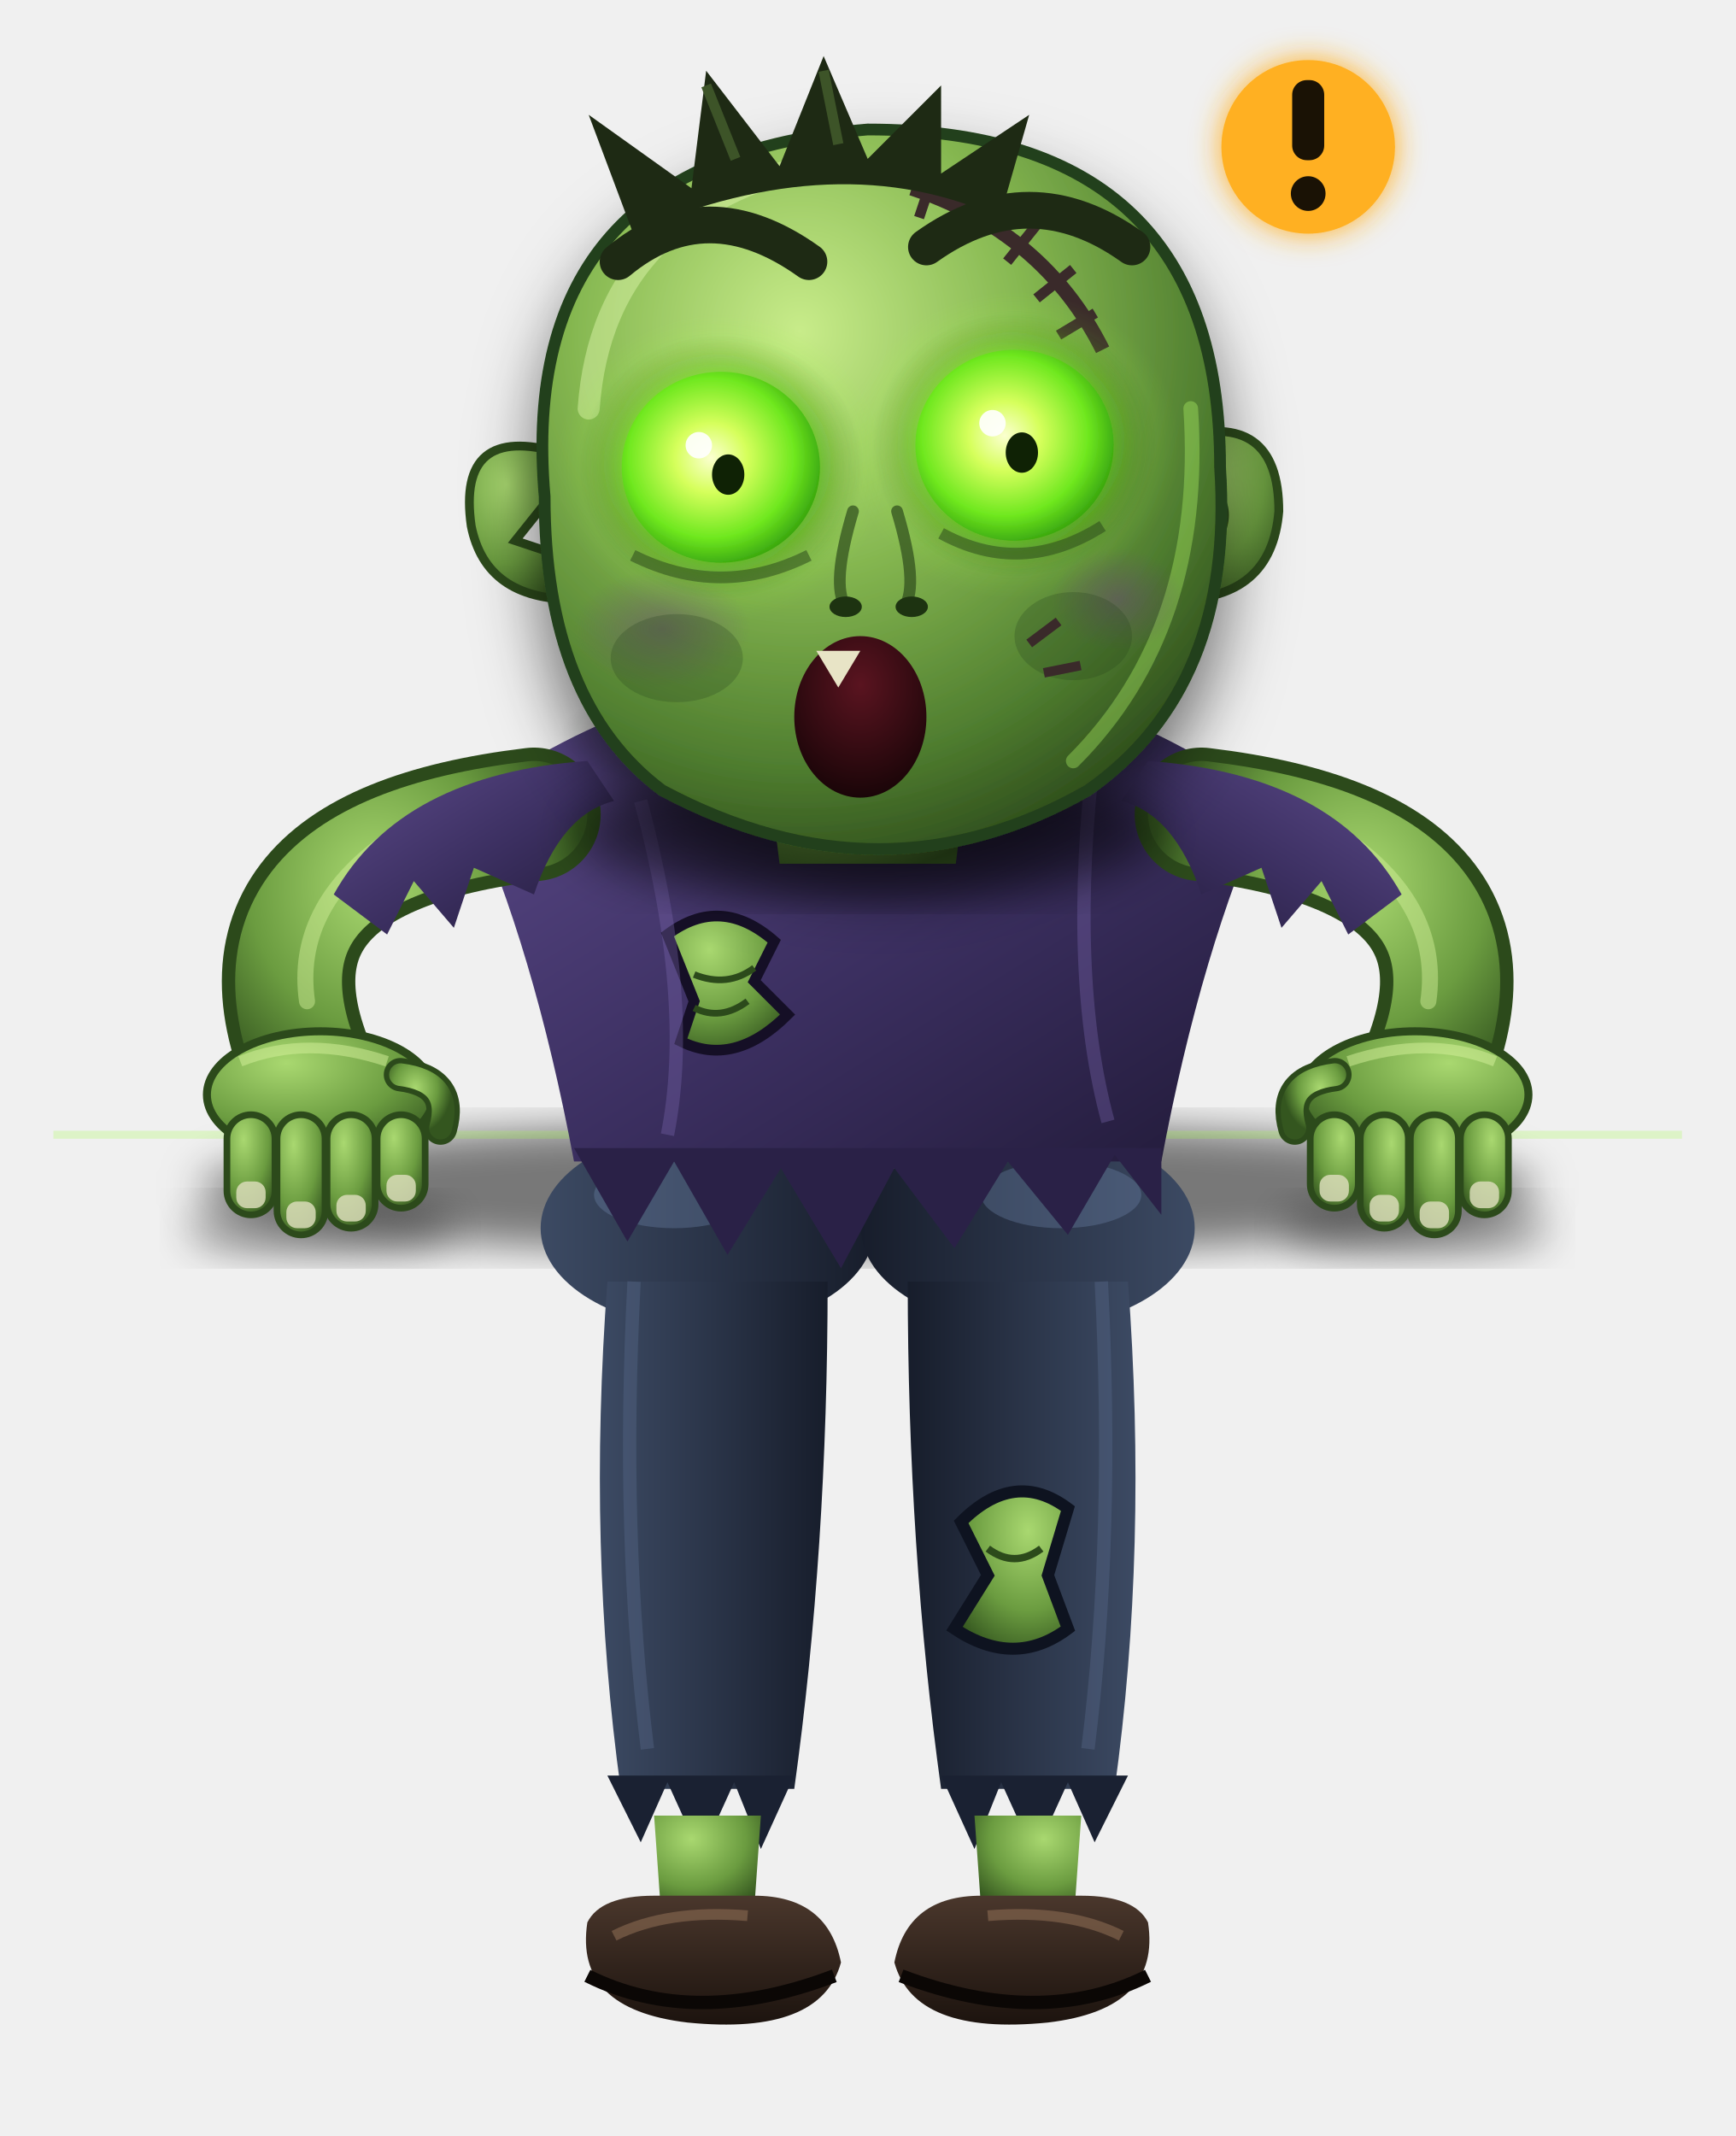
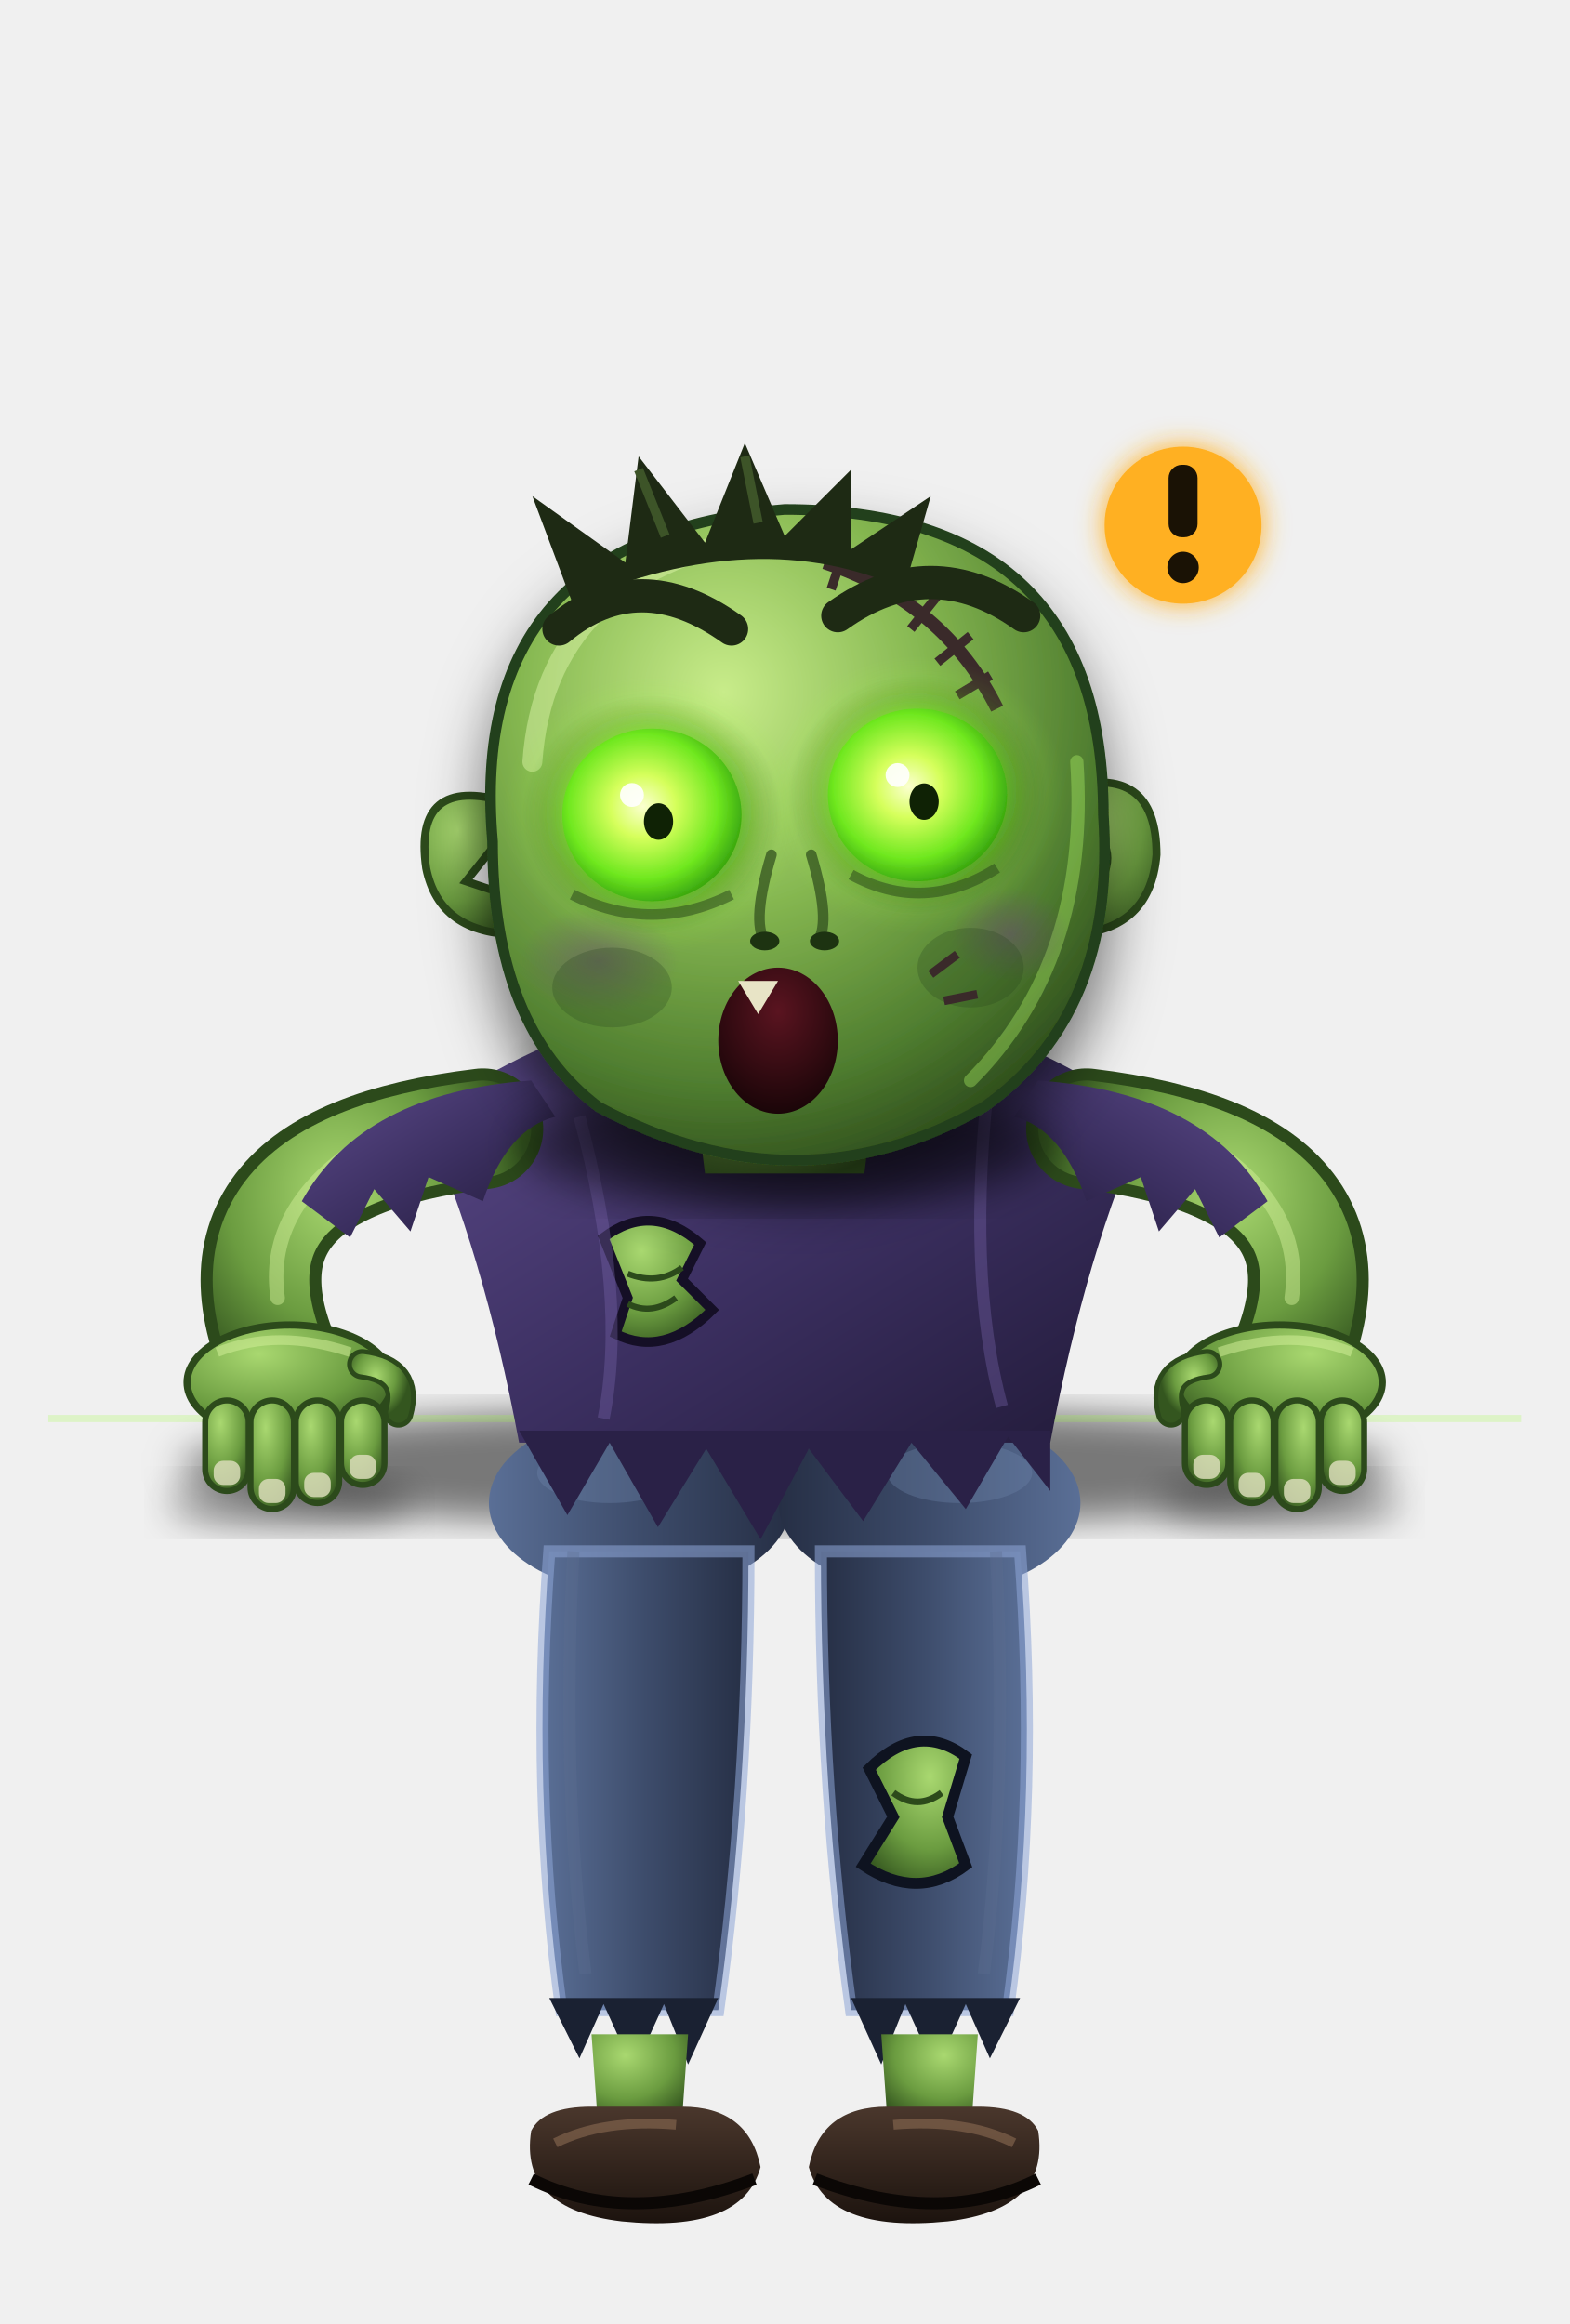
- <svg xmlns="http://www.w3.org/2000/svg" class="tz-zombie tz-alert" viewBox="0 0 260 320" role="img" aria-label="TOKEN ZOMBIE mascot: alert">
+ <svg xmlns="http://www.w3.org/2000/svg" class="tz-zombie tz-alert" viewBox="0 0 260 385" width="42" height="62" role="img" aria-label="TOKEN ZOMBIE mascot: alert">
  <defs>
    <radialGradient id="tzSkin" cx="38%" cy="28%" r="78%">
      <stop offset="0" stop-color="#c8ec8a" />
      <stop offset=".42" stop-color="#86b851" />
      <stop offset=".78" stop-color="#4f7d2f" />
      <stop offset="1" stop-color="#2c4a1b" />
    </radialGradient>
    <radialGradient id="tzSkinB" cx="35%" cy="25%" r="85%">
      <stop offset="0" stop-color="#a9d870" />
      <stop offset=".6" stop-color="#6b9c40" />
      <stop offset="1" stop-color="#34561f" />
    </radialGradient>
    <linearGradient id="tzShirt" x1="0" y1="0" x2="1" y2="1">
      <stop offset="0" stop-color="#5d4b8c" />
      <stop offset=".55" stop-color="#3b2f60" />
      <stop offset="1" stop-color="#211a38" />
    </linearGradient>
    <linearGradient id="tzPants" x1="0" y1="0" x2="1" y2="0">
-       <stop offset="0" stop-color="#3c4a63" />
-       <stop offset=".5" stop-color="#2a3448" />
-       <stop offset="1" stop-color="#171d2b" />
+       <stop offset="0" stop-color="#5a6f96" />
+       <stop offset=".5" stop-color="#3d4c6b" />
+       <stop offset="1" stop-color="#262f45" />
    </linearGradient>
    <linearGradient id="tzShoe" x1="0" y1="0" x2="0" y2="1">
      <stop offset="0" stop-color="#4a372c" />
      <stop offset="1" stop-color="#1c130e" />
    </linearGradient>
    <radialGradient id="tzEye" cx="45%" cy="45%" r="60%">
      <stop offset="0" stop-color="#fbffd0" />
      <stop offset=".3" stop-color="#d6ff5c" />
      <stop offset=".7" stop-color="#6fe81f" />
      <stop offset="1" stop-color="#2f9a0c" />
    </radialGradient>
    <radialGradient id="tzHalo" cx="50%" cy="50%" r="50%">
      <stop offset="0" stop-color="#9dff3a" stop-opacity=".55" />
      <stop offset="1" stop-color="#9dff3a" stop-opacity="0" />
    </radialGradient>
    <radialGradient id="tzAO" cx="50%" cy="50%" r="50%">
      <stop offset="0" stop-color="#0b1406" stop-opacity=".75" />
      <stop offset="1" stop-color="#0b1406" stop-opacity="0" />
    </radialGradient>
    <radialGradient id="tzBruise" cx="50%" cy="50%" r="50%">
      <stop offset="0" stop-color="#6b3f7a" stop-opacity=".45" />
      <stop offset="1" stop-color="#6b3f7a" stop-opacity="0" />
    </radialGradient>
    <radialGradient id="tzMouth" cx="50%" cy="30%" r="70%">
      <stop offset="0" stop-color="#5a1420" />
      <stop offset="1" stop-color="#1a0508" />
    </radialGradient>
    <filter id="tzGlow" x="-60%" y="-60%" width="220%" height="220%">
      <feGaussianBlur stdDeviation="2.2" result="b" />
      <feMerge>
        <feMergeNode in="b" />
        <feMergeNode in="SourceGraphic" />
      </feMerge>
    </filter>
    <filter id="tzShadow" x="-20%" y="-20%" width="140%" height="150%">
      <feDropShadow dx="0" dy="5" stdDeviation="4.5" flood-color="#000" flood-opacity=".55" />
    </filter>
    <filter id="tzSoft">
      <feGaussianBlur stdDeviation="3" />
    </filter>
  </defs>
  <style>.tz-zombie{width:100%;height:100%;overflow:visible;display:block}.tz-zombie *{transform-box:view-box}.tz-torso,.tz-head{transform-origin:130px 172px}.tz-legL{transform-origin:108px 178px}.tz-legR{transform-origin:152px 178px}@keyframes tzBreath{0%,100%{transform:scale(1,1)}50%{transform:scale(1.012,1.03)}}@keyframes tzHeadBob{0%,100%{transform:translateY(0)}50%{transform:translateY(-1.6px)}}@keyframes tzBlink{0%,92%,100%{transform:scaleY(0)}95%{transform:scaleY(1)}}@keyframes tzSwingL{0%,100%{transform:rotate(0)}50%{transform:rotate(7deg)}}@keyframes tzSwingR{0%,100%{transform:rotate(0)}50%{transform:rotate(-6deg)}}@keyframes tzLook{0%,100%{transform:rotate(0) translateX(0)}20%{transform:rotate(-7deg) translateX(-4px)}45%{transform:rotate(-6deg) translateX(-4px)}65%{transform:rotate(6deg) translateX(4px)}85%{transform:rotate(5deg) translateX(4px)}}@keyframes tzPupil{0%,100%{transform:translateX(0)}20%,45%{transform:translateX(-3.5px)}65%,85%{transform:translateX(3.5px)}}@keyframes tzBounce{0%,100%{transform:translateY(0) scale(1)}30%{transform:translateY(-9px) scale(1.02,.98)}55%{transform:translateY(0) scale(1.03,.96)}}@keyframes tzKick{0%,100%{transform:rotate(0)}30%{transform:rotate(-22deg)}60%{transform:rotate(10deg)}}@keyframes tzKickR{0%,100%{transform:rotate(0)}30%{transform:rotate(22deg)}60%{transform:rotate(-10deg)}}@keyframes tzSpark{0%,100%{opacity:0;transform:scale(.6)}50%{opacity:1;transform:scale(1.15)}}@keyframes tzShake{0%,100%{transform:translateX(0)}20%{transform:translateX(-2px) rotate(-1.5deg)}40%{transform:translateX(2px) rotate(1.5deg)}60%{transform:translateX(-1.5px)}80%{transform:translateX(1.5px)}}@keyframes tzPulse{0%,100%{opacity:.55}50%{opacity:1}}@keyframes tzNod{0%,100%{transform:rotate(6deg) translateY(4px)}50%{transform:rotate(9deg) translateY(7px)}}@keyframes tzZ{0%{opacity:0;transform:translate(0,6px)}30%{opacity:1}100%{opacity:0;transform:translate(10px,-14px)}}@keyframes tzThink{0%,100%{opacity:.3}50%{opacity:1}}.tz-idle .tz-torso{animation:tzBreath 4.2s ease-in-out infinite}.tz-idle .tz-head{animation:tzHeadBob 4.2s ease-in-out infinite}.tz-idle .tz-lid,.tz-working .tz-lid,.tz-excited .tz-lid{animation:tzBlink 5.5s infinite}.tz-idle .tz-legL{animation:tzSwingL 6s ease-in-out infinite}.tz-idle .tz-legR{animation:tzSwingR 6s ease-in-out infinite 1.2s}.tz-working .tz-torso{animation:tzBreath 3s ease-in-out infinite}.tz-working .tz-head{animation:tzLook 4.8s ease-in-out infinite}.tz-working .tz-pupil{animation:tzPupil 4.8s ease-in-out infinite}.tz-working .tz-think{animation:tzThink 1.6s ease-in-out infinite}.tz-working .tz-legL{animation:tzSwingL 2.4s ease-in-out infinite}.tz-working .tz-legR{animation:tzSwingR 2.4s ease-in-out infinite .6s}.tz-excited .tz-torso,.tz-excited .tz-head{animation:tzBounce .9s ease-in-out infinite}.tz-excited .tz-legL{animation:tzKick .9s ease-in-out infinite}.tz-excited .tz-legR{animation:tzKickR .9s ease-in-out infinite .15s}.tz-excited .tz-spark{animation:tzSpark 1.2s ease-in-out infinite;transform-origin:130px 60px}.tz-excited .tz-halo{animation:tzPulse .9s ease-in-out infinite}.tz-alert .tz-head{animation:tzShake .5s ease-in-out infinite}.tz-alert .tz-bang{animation:tzPulse .7s ease-in-out infinite}.tz-alert .tz-halo{animation:tzPulse .5s ease-in-out infinite}.tz-sleep .tz-head{animation:tzNod 5s ease-in-out infinite}.tz-sleep .tz-torso{animation:tzBreath 6s ease-in-out infinite}.tz-sleep .tz-halo{opacity:.25}.tz-sleep .tz-z text{animation:tzZ 3.2s ease-in-out infinite}.tz-sleep .tz-z text+text{animation-delay:1.6s}@media (prefers-reduced-motion:reduce){.tz-zombie *{animation:none!important}}</style>
-   <ellipse cx="130" cy="178" rx="100" ry="10" fill="#000" opacity=".5" filter="url(#tzSoft)" />
-   <path d="M8 170 H252" stroke="#9dff3a" stroke-opacity=".22" stroke-width="1.2" />
-   <g class="tz-leg tz-legL">
+   <g transform="translate(0 65)">
+     <ellipse cx="130" cy="178" rx="100" ry="10" fill="#000" opacity=".5" filter="url(#tzSoft)" />
+     <path d="M8 170 H252" stroke="#9dff3a" stroke-opacity=".22" stroke-width="1.2" />
+     <g class="tz-leg tz-legL">
+       <g>
+         <ellipse cx="106" cy="184" rx="25" ry="15" fill="url(#tzPants)" />
+         <ellipse cx="101" cy="179" rx="12" ry="5" fill="#6d84aa" opacity=".35" />
+         <path d="M91 192 Q88 232 93 268 L119 268 Q124 232 124 192 Z" fill="url(#tzPants)" stroke="#8fa6d6" stroke-opacity=".55" stroke-width="2" />
+         <path d="M95 192 Q93 230 97 262" fill="none" stroke="#5b6e8f" stroke-width="2" opacity=".35" />
+         <path d="M91 266 L96 276 L100 267 L105 278 L110 267 L114 277 L119 266 Z" fill="#1a2132" />
+         <path d="M98 272 L114 272 L113 286 L99 286 Z" fill="url(#tzSkinB)" />
+         <path d="M88 288 Q86 301 103 303 Q123 305 126 294 Q124 284 113 284 L98 284 Q90 284 88 288 Z" fill="url(#tzShoe)" />
+         <path d="M92 290 Q100 286 112 287" fill="none" stroke="#8a6a52" stroke-width="1.6" opacity=".6" />
+         <path d="M88 296 Q104 304 125 296" fill="none" stroke="#0b0705" stroke-width="2" />
+       </g>
+     </g>
+     <g class="tz-leg tz-legR">
+       <g transform="translate(260 0) scale(-1 1)">
+         <ellipse cx="106" cy="184" rx="25" ry="15" fill="url(#tzPants)" />
+         <ellipse cx="101" cy="179" rx="12" ry="5" fill="#6d84aa" opacity=".35" />
+         <path d="M91 192 Q88 232 93 268 L119 268 Q124 232 124 192 Z" fill="url(#tzPants)" stroke="#8fa6d6" stroke-opacity=".55" stroke-width="2" />
+         <path d="M95 192 Q93 230 97 262" fill="none" stroke="#5b6e8f" stroke-width="2" opacity=".35" />
+         <path d="M100 226 Q108 220 116 228 L112 236 L117 244 Q108 250 100 244 L103 236 Z" fill="url(#tzSkinB)" />
+         <path d="M100 226 Q108 220 116 228 L112 236 L117 244 Q108 250 100 244 L103 236 Z" fill="none" stroke="#0e1320" stroke-width="1.8" />
+         <path d="M104 232 Q108 235 112 232" fill="none" stroke="#2c4a1b" stroke-width="1.1" />
+         <path d="M91 266 L96 276 L100 267 L105 278 L110 267 L114 277 L119 266 Z" fill="#1a2132" />
+         <path d="M98 272 L114 272 L113 286 L99 286 Z" fill="url(#tzSkinB)" />
+         <path d="M88 288 Q86 301 103 303 Q123 305 126 294 Q124 284 113 284 L98 284 Q90 284 88 288 Z" fill="url(#tzShoe)" />
+         <path d="M92 290 Q100 286 112 287" fill="none" stroke="#8a6a52" stroke-width="1.6" opacity=".6" />
+         <path d="M88 296 Q104 304 125 296" fill="none" stroke="#0b0705" stroke-width="2" />
+       </g>
+     </g>
+     <g class="tz-torso">
+       <path d="M86 174 Q80 142 70 120 Q98 100 130 100 Q162 100 190 120 Q180 142 174 174 Z" fill="url(#tzShirt)" />
+       <path d="M112 102 L130 128 L148 102 Q130 98 112 102 Z" fill="url(#tzSkinB)" />
+       <path d="M118 110 L130 124 L142 110" fill="none" stroke="#2c4a1b" stroke-width="1.4" opacity=".6" />
+       <path d="M100 140 Q108 134 116 141 L113 147 L118 152 Q110 160 102 156 L104 150 Z" fill="url(#tzSkinB)" />
+       <path d="M100 140 Q108 134 116 141 L113 147 L118 152 Q110 160 102 156 L104 150 Z" fill="none" stroke="#150f26" stroke-width="1.6" />
+       <path d="M104 146 Q109 148 113 145 M104 151 Q108 153 112 150" fill="none" stroke="#2c4a1b" stroke-width="1" />
+       <path d="M96 120 Q104 150 100 170 M164 112 Q160 146 166 168" fill="none" stroke="#7b68b0" stroke-width="2" opacity=".35" />
+       <path d="M86 172 L94 186 L101 174 L109 188 L117 175 L126 190 L134 175 L143 187 L151 174 L160 185 L167 173 L174 182 L174 172 Z" fill="#2a2147" />
+       <ellipse cx="130" cy="110" rx="46" ry="11" fill="url(#tzAO)" opacity=".85" />
+     </g>
    <g>
-       <ellipse cx="106" cy="184" rx="25" ry="15" fill="url(#tzPants)" />
-       <ellipse cx="101" cy="179" rx="12" ry="5" fill="#6d84aa" opacity=".35" />
-       <path d="M91 192 Q88 232 93 268 L119 268 Q124 232 124 192 Z" fill="url(#tzPants)" />
-       <path d="M95 192 Q93 230 97 262" fill="none" stroke="#5b6e8f" stroke-width="2" opacity=".35" />
-       <path d="M91 266 L96 276 L100 267 L105 278 L110 267 L114 277 L119 266 Z" fill="#1a2132" />
-       <path d="M98 272 L114 272 L113 286 L99 286 Z" fill="url(#tzSkinB)" />
-       <path d="M88 288 Q86 301 103 303 Q123 305 126 294 Q124 284 113 284 L98 284 Q90 284 88 288 Z" fill="url(#tzShoe)" />
-       <path d="M92 290 Q100 286 112 287" fill="none" stroke="#8a6a52" stroke-width="1.6" opacity=".6" />
-       <path d="M88 296 Q104 304 125 296" fill="none" stroke="#0b0705" stroke-width="2" />
-     </g>
-   </g>
-   <g class="tz-leg tz-legR">
+       <path d="M80 122 Q30 128 48 164" fill="none" stroke="#2c4a1b" stroke-width="20" stroke-linecap="round" />
+       <path d="M80 122 Q30 128 48 164" fill="none" stroke="url(#tzSkinB)" stroke-width="16" stroke-linecap="round" />
+       <path d="M58 126 Q44 136 46 150" fill="none" stroke="#d5f29b" stroke-width="2.4" stroke-linecap="round" opacity=".45" />
+       <path d="M88 114 Q60 116 50 134 L58 140 L62 132 L68 139 L71 130 L80 134 Q84 122 92 120 Z" fill="url(#tzShirt)" />
+     </g>
    <g transform="translate(260 0) scale(-1 1)">
-       <ellipse cx="106" cy="184" rx="25" ry="15" fill="url(#tzPants)" />
-       <ellipse cx="101" cy="179" rx="12" ry="5" fill="#6d84aa" opacity=".35" />
-       <path d="M91 192 Q88 232 93 268 L119 268 Q124 232 124 192 Z" fill="url(#tzPants)" />
-       <path d="M95 192 Q93 230 97 262" fill="none" stroke="#5b6e8f" stroke-width="2" opacity=".35" />
-       <path d="M100 226 Q108 220 116 228 L112 236 L117 244 Q108 250 100 244 L103 236 Z" fill="url(#tzSkinB)" />
-       <path d="M100 226 Q108 220 116 228 L112 236 L117 244 Q108 250 100 244 L103 236 Z" fill="none" stroke="#0e1320" stroke-width="1.8" />
-       <path d="M104 232 Q108 235 112 232" fill="none" stroke="#2c4a1b" stroke-width="1.1" />
-       <path d="M91 266 L96 276 L100 267 L105 278 L110 267 L114 277 L119 266 Z" fill="#1a2132" />
-       <path d="M98 272 L114 272 L113 286 L99 286 Z" fill="url(#tzSkinB)" />
-       <path d="M88 288 Q86 301 103 303 Q123 305 126 294 Q124 284 113 284 L98 284 Q90 284 88 288 Z" fill="url(#tzShoe)" />
-       <path d="M92 290 Q100 286 112 287" fill="none" stroke="#8a6a52" stroke-width="1.6" opacity=".6" />
-       <path d="M88 296 Q104 304 125 296" fill="none" stroke="#0b0705" stroke-width="2" />
-     </g>
-   </g>
-   <g class="tz-torso">
-     <path d="M86 174 Q80 142 70 120 Q98 100 130 100 Q162 100 190 120 Q180 142 174 174 Z" fill="url(#tzShirt)" />
-     <path d="M112 102 L130 128 L148 102 Q130 98 112 102 Z" fill="url(#tzSkinB)" />
-     <path d="M118 110 L130 124 L142 110" fill="none" stroke="#2c4a1b" stroke-width="1.4" opacity=".6" />
-     <path d="M100 140 Q108 134 116 141 L113 147 L118 152 Q110 160 102 156 L104 150 Z" fill="url(#tzSkinB)" />
-     <path d="M100 140 Q108 134 116 141 L113 147 L118 152 Q110 160 102 156 L104 150 Z" fill="none" stroke="#150f26" stroke-width="1.6" />
-     <path d="M104 146 Q109 148 113 145 M104 151 Q108 153 112 150" fill="none" stroke="#2c4a1b" stroke-width="1" />
-     <path d="M96 120 Q104 150 100 170 M164 112 Q160 146 166 168" fill="none" stroke="#7b68b0" stroke-width="2" opacity=".35" />
-     <path d="M86 172 L94 186 L101 174 L109 188 L117 175 L126 190 L134 175 L143 187 L151 174 L160 185 L167 173 L174 182 L174 172 Z" fill="#2a2147" />
-     <ellipse cx="130" cy="110" rx="46" ry="11" fill="url(#tzAO)" opacity=".85" />
-   </g>
-   <g>
-     <path d="M80 122 Q30 128 48 164" fill="none" stroke="#2c4a1b" stroke-width="20" stroke-linecap="round" />
-     <path d="M80 122 Q30 128 48 164" fill="none" stroke="url(#tzSkinB)" stroke-width="16" stroke-linecap="round" />
-     <path d="M58 126 Q44 136 46 150" fill="none" stroke="#d5f29b" stroke-width="2.4" stroke-linecap="round" opacity=".45" />
-     <path d="M88 114 Q60 116 50 134 L58 140 L62 132 L68 139 L71 130 L80 134 Q84 122 92 120 Z" fill="url(#tzShirt)" />
-   </g>
-   <g transform="translate(260 0) scale(-1 1)">
-     <path d="M80 122 Q30 128 48 164" fill="none" stroke="#2c4a1b" stroke-width="20" stroke-linecap="round" />
-     <path d="M80 122 Q30 128 48 164" fill="none" stroke="url(#tzSkinB)" stroke-width="16" stroke-linecap="round" />
-     <path d="M58 126 Q44 136 46 150" fill="none" stroke="#d5f29b" stroke-width="2.4" stroke-linecap="round" opacity=".45" />
-     <path d="M88 114 Q60 116 50 134 L58 140 L62 132 L68 139 L71 130 L80 134 Q84 122 92 120 Z" fill="url(#tzShirt)" />
-   </g>
-   <g class="tz-head">
-     <g transform="translate(130 70) scale(1.1) translate(-130 -58)">
-       <ellipse cx="130" cy="108" rx="40" ry="9" fill="#000" opacity=".45" filter="url(#tzSoft)" />
-       <path d="M116 96 L118 112 L142 112 L144 96 Z" fill="url(#tzSkinB)" />
-       <path d="M88 56 Q74 52 76 66 Q78 76 90 76 L88 70 L82 68 L86 63 Z" fill="url(#tzSkinB)" stroke="#2c4a1b" stroke-width="1.2" />
-       <path d="M172 54 Q186 50 186 64 Q185 76 172 76 Z" fill="url(#tzSkinB)" stroke="#2c4a1b" stroke-width="1.2" />
-       <path d="M176 60 Q181 64 176 70" fill="none" stroke="#2c4a1b" stroke-width="1.4" />
-       <path d="M86 62 Q82 16 130 12 Q178 12 178 58 Q180 88 160 102 Q132 118 102 102 Q86 90 86 62 Z" fill="url(#tzSkin)" stroke="#23401a" stroke-width="1.6" filter="url(#tzShadow)" />
-       <path d="M92 50 Q94 22 126 16" fill="none" stroke="#e2f8b0" stroke-width="3" stroke-linecap="round" opacity=".45" />
-       <path d="M174 50 Q176 80 158 98" fill="none" stroke="#b6ff6a" stroke-width="2" stroke-linecap="round" opacity=".35" />
-       <ellipse cx="102" cy="80" rx="12" ry="8" fill="url(#tzBruise)" />
-       <ellipse cx="164" cy="76" rx="9" ry="7" fill="url(#tzBruise)" />
-       <path d="M136 20 Q154 26 162 42" fill="none" stroke="#3a2a2a" stroke-width="2" />
-       <path d="M139 18 l-2 6 M146 21 l-3 6 M153 25 l-4 5 M158 31 l-5 4 M161 37 l-5 3" stroke="#3a2a2a" stroke-width="1.4" />
-       <path d="M98 26 L92 10 L106 20 L108 4 L118 17 L124 2 L130 16 L140 6 L140 18 L152 10 L148 24 Q126 14 98 26 Z" fill="#1e2a14" />
-       <path d="M108 6 L112 16 M124 4 L126 14" stroke="#3d5428" stroke-width="1.4" />
-       <ellipse cx="110" cy="58" rx="19.5" ry="18" fill="url(#tzAO)" />
-       <ellipse cx="110" cy="58" rx="22.5" ry="21" fill="url(#tzHalo)" class="tz-halo" />
-       <g class="tz-eye">
-         <ellipse cx="110" cy="58" rx="13.5" ry="13" fill="url(#tzEye)" filter="url(#tzGlow)" />
-         <g class="tz-pupil">
-           <ellipse cx="111" cy="59" rx="2.2" ry="2.75" fill="#0f2205" />
-           <circle cx="107" cy="55" r="1.8" fill="#fff" opacity=".9" />
-         </g>
-       </g>
-       <clipPath id="tzC110">
-         <ellipse cx="110" cy="58" rx="14.1" ry="13.6" />
-       </clipPath>
-       <g clip-path="url(#tzC110)">
-         <rect class="tz-lid" x="94.5" y="44" width="31.0" height="28" fill="url(#tzSkin)" style="transform-origin:110px 44px;transform:scaleY(0)" />
-         <path d="M96.5 45 Q110 48 123.5 45" fill="none" stroke="#1d3311" stroke-width="0" />
-       </g>
-       <ellipse cx="150" cy="55" rx="19.5" ry="18" fill="url(#tzAO)" />
-       <ellipse cx="150" cy="55" rx="22.5" ry="21" fill="url(#tzHalo)" class="tz-halo" />
-       <g class="tz-eye">
-         <ellipse cx="150" cy="55" rx="13.5" ry="13" fill="url(#tzEye)" filter="url(#tzGlow)" />
-         <g class="tz-pupil">
-           <ellipse cx="151" cy="56" rx="2.2" ry="2.75" fill="#0f2205" />
-           <circle cx="147" cy="52" r="1.8" fill="#fff" opacity=".9" />
-         </g>
-       </g>
-       <clipPath id="tzC150">
-         <ellipse cx="150" cy="55" rx="14.1" ry="13.6" />
-       </clipPath>
-       <g clip-path="url(#tzC150)">
-         <rect class="tz-lid" x="134.5" y="41" width="31.0" height="28" fill="url(#tzSkin)" style="transform-origin:150px 41px;transform:scaleY(0)" />
-         <path d="M136.5 42 Q150 45 163.5 42" fill="none" stroke="#1d3311" stroke-width="0" />
-       </g>
-       <path d="M96 30 Q108 20 122 30" fill="none" stroke="#1e2a14" stroke-width="5" stroke-linecap="round" />
-       <path d="M138 28 Q152 18 166 28" fill="none" stroke="#1e2a14" stroke-width="5" stroke-linecap="round" />
-       <path d="M98 70 Q110 76 122 70 M140 67 Q151 73 162 66" fill="none" stroke="#2c4a1b" stroke-width="1.6" opacity=".55" />
-       <ellipse cx="104" cy="84" rx="9" ry="6" fill="#23401a" opacity=".25" />
-       <ellipse cx="158" cy="81" rx="8" ry="6" fill="#23401a" opacity=".25" />
-       <path d="M128 64 Q125 74 127 77 M134 64 Q137 74 135 77" fill="none" stroke="#2c4a1b" stroke-width="1.6" stroke-linecap="round" opacity=".7" />
-       <ellipse cx="127" cy="77" rx="2.2" ry="1.4" fill="#1d3311" />
-       <ellipse cx="136" cy="77" rx="2.2" ry="1.4" fill="#1d3311" />
-       <ellipse cx="129" cy="92" rx="9" ry="11" fill="url(#tzMouth)" />
-       <path d="M123 83 L126 88 L129 83 Z" fill="#e8e4c6" />
-       <path d="M152 82 l4 -3 M154 86 l5 -1" stroke="#3a2a2a" stroke-width="1.3" />
-     </g>
-   </g>
-   <g class="tz-bang">
-     <circle cx="196" cy="22" r="13" fill="#ffb020" filter="url(#tzGlow)" />
-     <rect x="193.6" y="12" width="4.8" height="12" rx="2.2" fill="#1a1205" />
-     <circle cx="196" cy="29" r="2.6" fill="#1a1205" />
-   </g>
-   <g class="tz-hand">
-     <g>
-       <g transform="translate(-8 0)">
-         <ellipse cx="56" cy="184" rx="20" ry="5" fill="#000" opacity=".35" filter="url(#tzSoft)" />
-         <ellipse cx="56" cy="164" rx="17" ry="9.5" fill="url(#tzSkinB)" stroke="#2c4a1b" stroke-width="1.2" />
-         <path d="M44 159 Q54 155 66 159" fill="none" stroke="#d5f29b" stroke-width="1.6" opacity=".5" />
-         <rect x="42" y="167" width="7.2" height="15" rx="3.6" fill="url(#tzSkinB)" stroke="#2c4a1b" stroke-width="1" />
-         <rect x="43.4" y="177" width="4.4" height="4" rx="1.6" fill="#d9dcb8" opacity=".85" />
-         <rect x="49.5" y="167" width="7.2" height="18" rx="3.6" fill="url(#tzSkinB)" stroke="#2c4a1b" stroke-width="1" />
-         <rect x="50.9" y="180" width="4.4" height="4" rx="1.6" fill="#d9dcb8" opacity=".85" />
-         <rect x="57" y="167" width="7.2" height="17" rx="3.6" fill="url(#tzSkinB)" stroke="#2c4a1b" stroke-width="1" />
-         <rect x="58.4" y="179" width="4.4" height="4" rx="1.6" fill="#d9dcb8" opacity=".85" />
-         <rect x="64.5" y="167" width="7.2" height="14" rx="3.6" fill="url(#tzSkinB)" stroke="#2c4a1b" stroke-width="1" />
-         <rect x="65.9" y="176" width="4.4" height="4" rx="1.6" fill="#d9dcb8" opacity=".85" />
-         <path d="M68 161 Q76 162 74 169" fill="none" stroke="#2c4a1b" stroke-width="5" stroke-linecap="round" />
-         <path d="M68 161 Q76 162 74 169" fill="none" stroke="url(#tzSkinB)" stroke-width="3.4" stroke-linecap="round" />
-       </g>
-     </g>
-   </g>
-   <g class="tz-hand">
-     <g transform="translate(260 0) scale(-1 1)">
-       <g transform="translate(-8 0)">
-         <ellipse cx="56" cy="184" rx="20" ry="5" fill="#000" opacity=".35" filter="url(#tzSoft)" />
-         <ellipse cx="56" cy="164" rx="17" ry="9.5" fill="url(#tzSkinB)" stroke="#2c4a1b" stroke-width="1.2" />
-         <path d="M44 159 Q54 155 66 159" fill="none" stroke="#d5f29b" stroke-width="1.6" opacity=".5" />
-         <rect x="42" y="167" width="7.2" height="15" rx="3.6" fill="url(#tzSkinB)" stroke="#2c4a1b" stroke-width="1" />
-         <rect x="43.4" y="177" width="4.4" height="4" rx="1.6" fill="#d9dcb8" opacity=".85" />
-         <rect x="49.5" y="167" width="7.2" height="18" rx="3.6" fill="url(#tzSkinB)" stroke="#2c4a1b" stroke-width="1" />
-         <rect x="50.9" y="180" width="4.4" height="4" rx="1.6" fill="#d9dcb8" opacity=".85" />
-         <rect x="57" y="167" width="7.2" height="17" rx="3.6" fill="url(#tzSkinB)" stroke="#2c4a1b" stroke-width="1" />
-         <rect x="58.4" y="179" width="4.4" height="4" rx="1.6" fill="#d9dcb8" opacity=".85" />
-         <rect x="64.5" y="167" width="7.2" height="14" rx="3.6" fill="url(#tzSkinB)" stroke="#2c4a1b" stroke-width="1" />
-         <rect x="65.9" y="176" width="4.4" height="4" rx="1.6" fill="#d9dcb8" opacity=".85" />
-         <path d="M68 161 Q76 162 74 169" fill="none" stroke="#2c4a1b" stroke-width="5" stroke-linecap="round" />
-         <path d="M68 161 Q76 162 74 169" fill="none" stroke="url(#tzSkinB)" stroke-width="3.4" stroke-linecap="round" />
+       <path d="M80 122 Q30 128 48 164" fill="none" stroke="#2c4a1b" stroke-width="20" stroke-linecap="round" />
+       <path d="M80 122 Q30 128 48 164" fill="none" stroke="url(#tzSkinB)" stroke-width="16" stroke-linecap="round" />
+       <path d="M58 126 Q44 136 46 150" fill="none" stroke="#d5f29b" stroke-width="2.4" stroke-linecap="round" opacity=".45" />
+       <path d="M88 114 Q60 116 50 134 L58 140 L62 132 L68 139 L71 130 L80 134 Q84 122 92 120 Z" fill="url(#tzShirt)" />
+     </g>
+     <g class="tz-head">
+       <g transform="translate(130 70) scale(1.1) translate(-130 -58)">
+         <ellipse cx="130" cy="108" rx="40" ry="9" fill="#000" opacity=".45" filter="url(#tzSoft)" />
+         <path d="M116 96 L118 112 L142 112 L144 96 Z" fill="url(#tzSkinB)" />
+         <path d="M88 56 Q74 52 76 66 Q78 76 90 76 L88 70 L82 68 L86 63 Z" fill="url(#tzSkinB)" stroke="#2c4a1b" stroke-width="1.2" />
+         <path d="M172 54 Q186 50 186 64 Q185 76 172 76 Z" fill="url(#tzSkinB)" stroke="#2c4a1b" stroke-width="1.2" />
+         <path d="M176 60 Q181 64 176 70" fill="none" stroke="#2c4a1b" stroke-width="1.4" />
+         <path d="M86 62 Q82 16 130 12 Q178 12 178 58 Q180 88 160 102 Q132 118 102 102 Q86 90 86 62 Z" fill="url(#tzSkin)" stroke="#23401a" stroke-width="1.6" filter="url(#tzShadow)" />
+         <path d="M92 50 Q94 22 126 16" fill="none" stroke="#e2f8b0" stroke-width="3" stroke-linecap="round" opacity=".45" />
+         <path d="M174 50 Q176 80 158 98" fill="none" stroke="#b6ff6a" stroke-width="2" stroke-linecap="round" opacity=".35" />
+         <ellipse cx="102" cy="80" rx="12" ry="8" fill="url(#tzBruise)" />
+         <ellipse cx="164" cy="76" rx="9" ry="7" fill="url(#tzBruise)" />
+         <path d="M136 20 Q154 26 162 42" fill="none" stroke="#3a2a2a" stroke-width="2" />
+         <path d="M139 18 l-2 6 M146 21 l-3 6 M153 25 l-4 5 M158 31 l-5 4 M161 37 l-5 3" stroke="#3a2a2a" stroke-width="1.4" />
+         <path d="M98 26 L92 10 L106 20 L108 4 L118 17 L124 2 L130 16 L140 6 L140 18 L152 10 L148 24 Q126 14 98 26 Z" fill="#1e2a14" />
+         <path d="M108 6 L112 16 M124 4 L126 14" stroke="#3d5428" stroke-width="1.4" />
+         <ellipse cx="110" cy="58" rx="19.5" ry="18" fill="url(#tzAO)" />
+         <ellipse cx="110" cy="58" rx="22.5" ry="21" fill="url(#tzHalo)" class="tz-halo" />
+         <g class="tz-eye">
+           <ellipse cx="110" cy="58" rx="13.5" ry="13" fill="url(#tzEye)" filter="url(#tzGlow)" />
+           <g class="tz-pupil">
+             <ellipse cx="111" cy="59" rx="2.2" ry="2.75" fill="#0f2205" />
+             <circle cx="107" cy="55" r="1.8" fill="#fff" opacity=".9" />
+           </g>
+         </g>
+         <clipPath id="tzC110">
+           <ellipse cx="110" cy="58" rx="14.1" ry="13.6" />
+         </clipPath>
+         <g clip-path="url(#tzC110)">
+           <rect class="tz-lid" x="94.5" y="44" width="31.0" height="28" fill="url(#tzSkin)" style="transform-origin:110px 44px;transform:scaleY(0)" />
+           <path d="M96.5 45 Q110 48 123.5 45" fill="none" stroke="#1d3311" stroke-width="0" />
+         </g>
+         <ellipse cx="150" cy="55" rx="19.5" ry="18" fill="url(#tzAO)" />
+         <ellipse cx="150" cy="55" rx="22.5" ry="21" fill="url(#tzHalo)" class="tz-halo" />
+         <g class="tz-eye">
+           <ellipse cx="150" cy="55" rx="13.5" ry="13" fill="url(#tzEye)" filter="url(#tzGlow)" />
+           <g class="tz-pupil">
+             <ellipse cx="151" cy="56" rx="2.2" ry="2.75" fill="#0f2205" />
+             <circle cx="147" cy="52" r="1.8" fill="#fff" opacity=".9" />
+           </g>
+         </g>
+         <clipPath id="tzC150">
+           <ellipse cx="150" cy="55" rx="14.1" ry="13.6" />
+         </clipPath>
+         <g clip-path="url(#tzC150)">
+           <rect class="tz-lid" x="134.5" y="41" width="31.0" height="28" fill="url(#tzSkin)" style="transform-origin:150px 41px;transform:scaleY(0)" />
+           <path d="M136.5 42 Q150 45 163.5 42" fill="none" stroke="#1d3311" stroke-width="0" />
+         </g>
+         <path d="M96 30 Q108 20 122 30" fill="none" stroke="#1e2a14" stroke-width="5" stroke-linecap="round" />
+         <path d="M138 28 Q152 18 166 28" fill="none" stroke="#1e2a14" stroke-width="5" stroke-linecap="round" />
+         <path d="M98 70 Q110 76 122 70 M140 67 Q151 73 162 66" fill="none" stroke="#2c4a1b" stroke-width="1.6" opacity=".55" />
+         <ellipse cx="104" cy="84" rx="9" ry="6" fill="#23401a" opacity=".25" />
+         <ellipse cx="158" cy="81" rx="8" ry="6" fill="#23401a" opacity=".25" />
+         <path d="M128 64 Q125 74 127 77 M134 64 Q137 74 135 77" fill="none" stroke="#2c4a1b" stroke-width="1.6" stroke-linecap="round" opacity=".7" />
+         <ellipse cx="127" cy="77" rx="2.2" ry="1.4" fill="#1d3311" />
+         <ellipse cx="136" cy="77" rx="2.2" ry="1.4" fill="#1d3311" />
+         <ellipse cx="129" cy="92" rx="9" ry="11" fill="url(#tzMouth)" />
+         <path d="M123 83 L126 88 L129 83 Z" fill="#e8e4c6" />
+         <path d="M152 82 l4 -3 M154 86 l5 -1" stroke="#3a2a2a" stroke-width="1.3" />
+       </g>
+     </g>
+     <g class="tz-bang">
+       <circle cx="196" cy="22" r="13" fill="#ffb020" filter="url(#tzGlow)" />
+       <rect x="193.6" y="12" width="4.8" height="12" rx="2.2" fill="#1a1205" />
+       <circle cx="196" cy="29" r="2.6" fill="#1a1205" />
+     </g>
+     <g class="tz-hand">
+       <g>
+         <g transform="translate(-8 0)">
+           <ellipse cx="56" cy="184" rx="20" ry="5" fill="#000" opacity=".35" filter="url(#tzSoft)" />
+           <ellipse cx="56" cy="164" rx="17" ry="9.5" fill="url(#tzSkinB)" stroke="#2c4a1b" stroke-width="1.2" />
+           <path d="M44 159 Q54 155 66 159" fill="none" stroke="#d5f29b" stroke-width="1.6" opacity=".5" />
+           <rect x="42" y="167" width="7.2" height="15" rx="3.6" fill="url(#tzSkinB)" stroke="#2c4a1b" stroke-width="1" />
+           <rect x="43.4" y="177" width="4.4" height="4" rx="1.6" fill="#d9dcb8" opacity=".85" />
+           <rect x="49.5" y="167" width="7.2" height="18" rx="3.6" fill="url(#tzSkinB)" stroke="#2c4a1b" stroke-width="1" />
+           <rect x="50.9" y="180" width="4.4" height="4" rx="1.6" fill="#d9dcb8" opacity=".85" />
+           <rect x="57" y="167" width="7.2" height="17" rx="3.6" fill="url(#tzSkinB)" stroke="#2c4a1b" stroke-width="1" />
+           <rect x="58.4" y="179" width="4.4" height="4" rx="1.6" fill="#d9dcb8" opacity=".85" />
+           <rect x="64.5" y="167" width="7.2" height="14" rx="3.6" fill="url(#tzSkinB)" stroke="#2c4a1b" stroke-width="1" />
+           <rect x="65.9" y="176" width="4.4" height="4" rx="1.6" fill="#d9dcb8" opacity=".85" />
+           <path d="M68 161 Q76 162 74 169" fill="none" stroke="#2c4a1b" stroke-width="5" stroke-linecap="round" />
+           <path d="M68 161 Q76 162 74 169" fill="none" stroke="url(#tzSkinB)" stroke-width="3.4" stroke-linecap="round" />
+         </g>
+       </g>
+     </g>
+     <g class="tz-hand">
+       <g transform="translate(260 0) scale(-1 1)">
+         <g transform="translate(-8 0)">
+           <ellipse cx="56" cy="184" rx="20" ry="5" fill="#000" opacity=".35" filter="url(#tzSoft)" />
+           <ellipse cx="56" cy="164" rx="17" ry="9.5" fill="url(#tzSkinB)" stroke="#2c4a1b" stroke-width="1.2" />
+           <path d="M44 159 Q54 155 66 159" fill="none" stroke="#d5f29b" stroke-width="1.6" opacity=".5" />
+           <rect x="42" y="167" width="7.2" height="15" rx="3.6" fill="url(#tzSkinB)" stroke="#2c4a1b" stroke-width="1" />
+           <rect x="43.4" y="177" width="4.4" height="4" rx="1.6" fill="#d9dcb8" opacity=".85" />
+           <rect x="49.5" y="167" width="7.2" height="18" rx="3.6" fill="url(#tzSkinB)" stroke="#2c4a1b" stroke-width="1" />
+           <rect x="50.9" y="180" width="4.4" height="4" rx="1.6" fill="#d9dcb8" opacity=".85" />
+           <rect x="57" y="167" width="7.2" height="17" rx="3.6" fill="url(#tzSkinB)" stroke="#2c4a1b" stroke-width="1" />
+           <rect x="58.4" y="179" width="4.4" height="4" rx="1.6" fill="#d9dcb8" opacity=".85" />
+           <rect x="64.5" y="167" width="7.2" height="14" rx="3.6" fill="url(#tzSkinB)" stroke="#2c4a1b" stroke-width="1" />
+           <rect x="65.9" y="176" width="4.4" height="4" rx="1.6" fill="#d9dcb8" opacity=".85" />
+           <path d="M68 161 Q76 162 74 169" fill="none" stroke="#2c4a1b" stroke-width="5" stroke-linecap="round" />
+           <path d="M68 161 Q76 162 74 169" fill="none" stroke="url(#tzSkinB)" stroke-width="3.4" stroke-linecap="round" />
+         </g>
      </g>
    </g>
  </g>
</svg>
